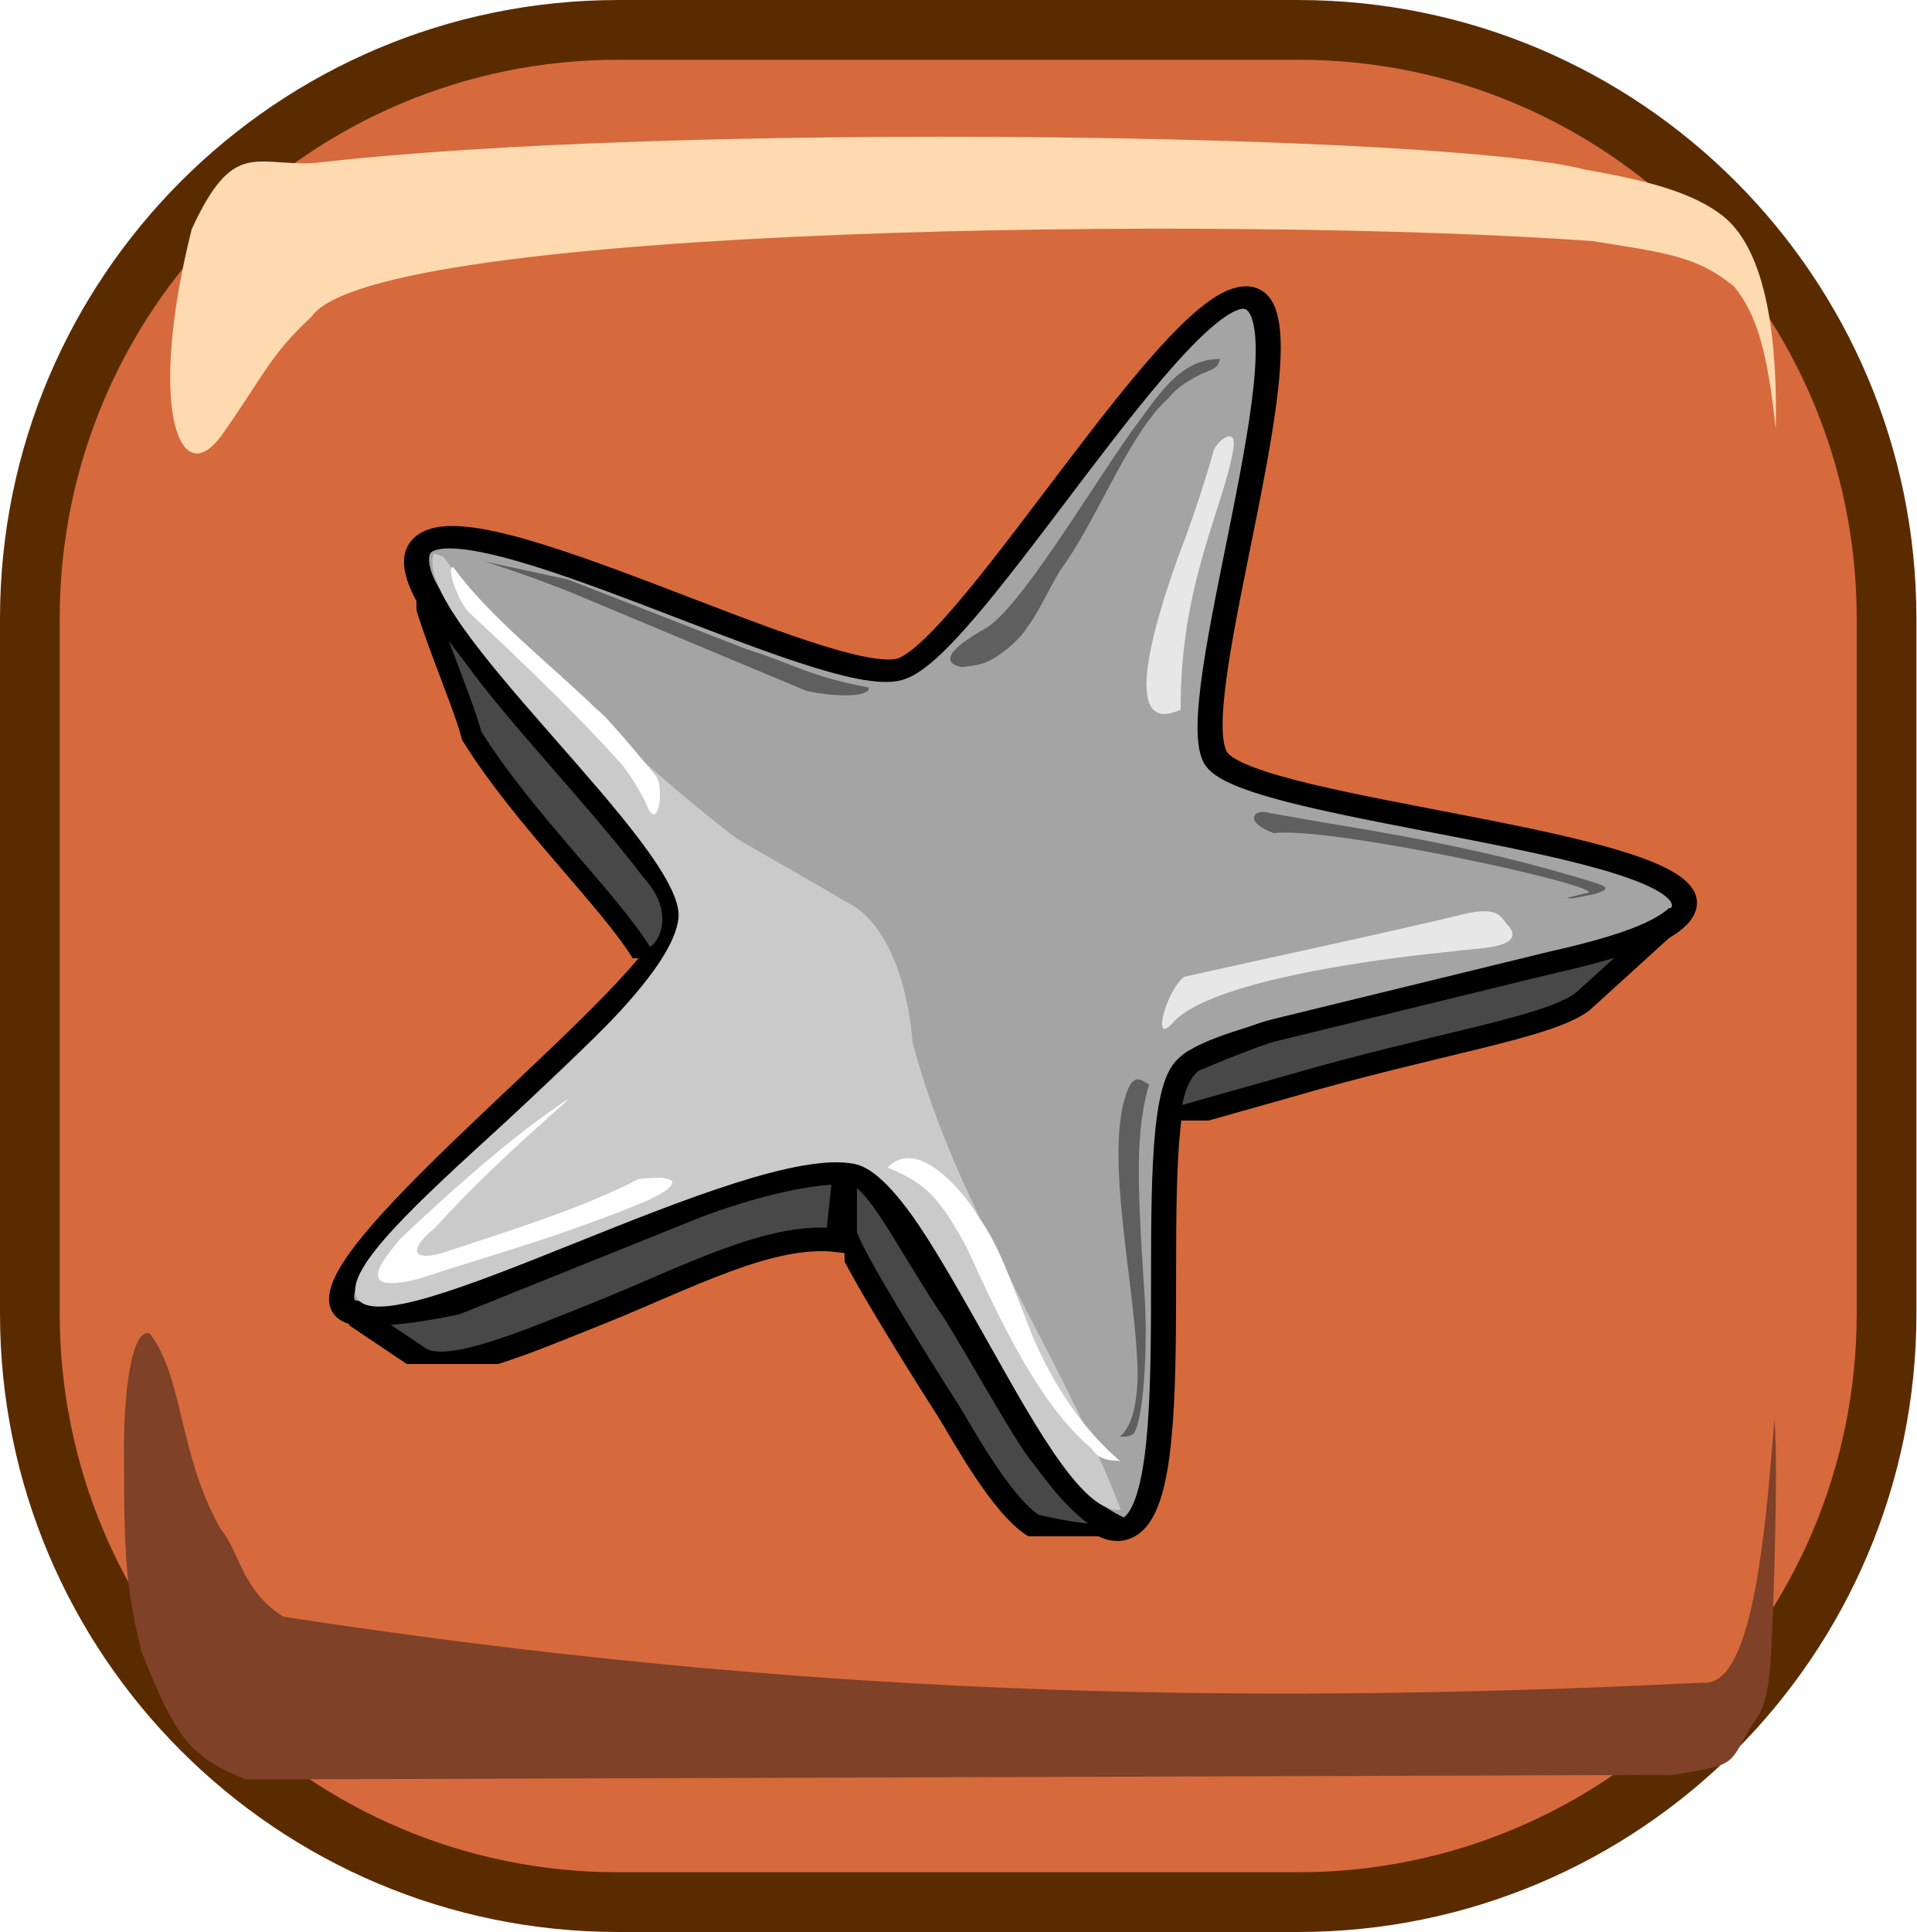
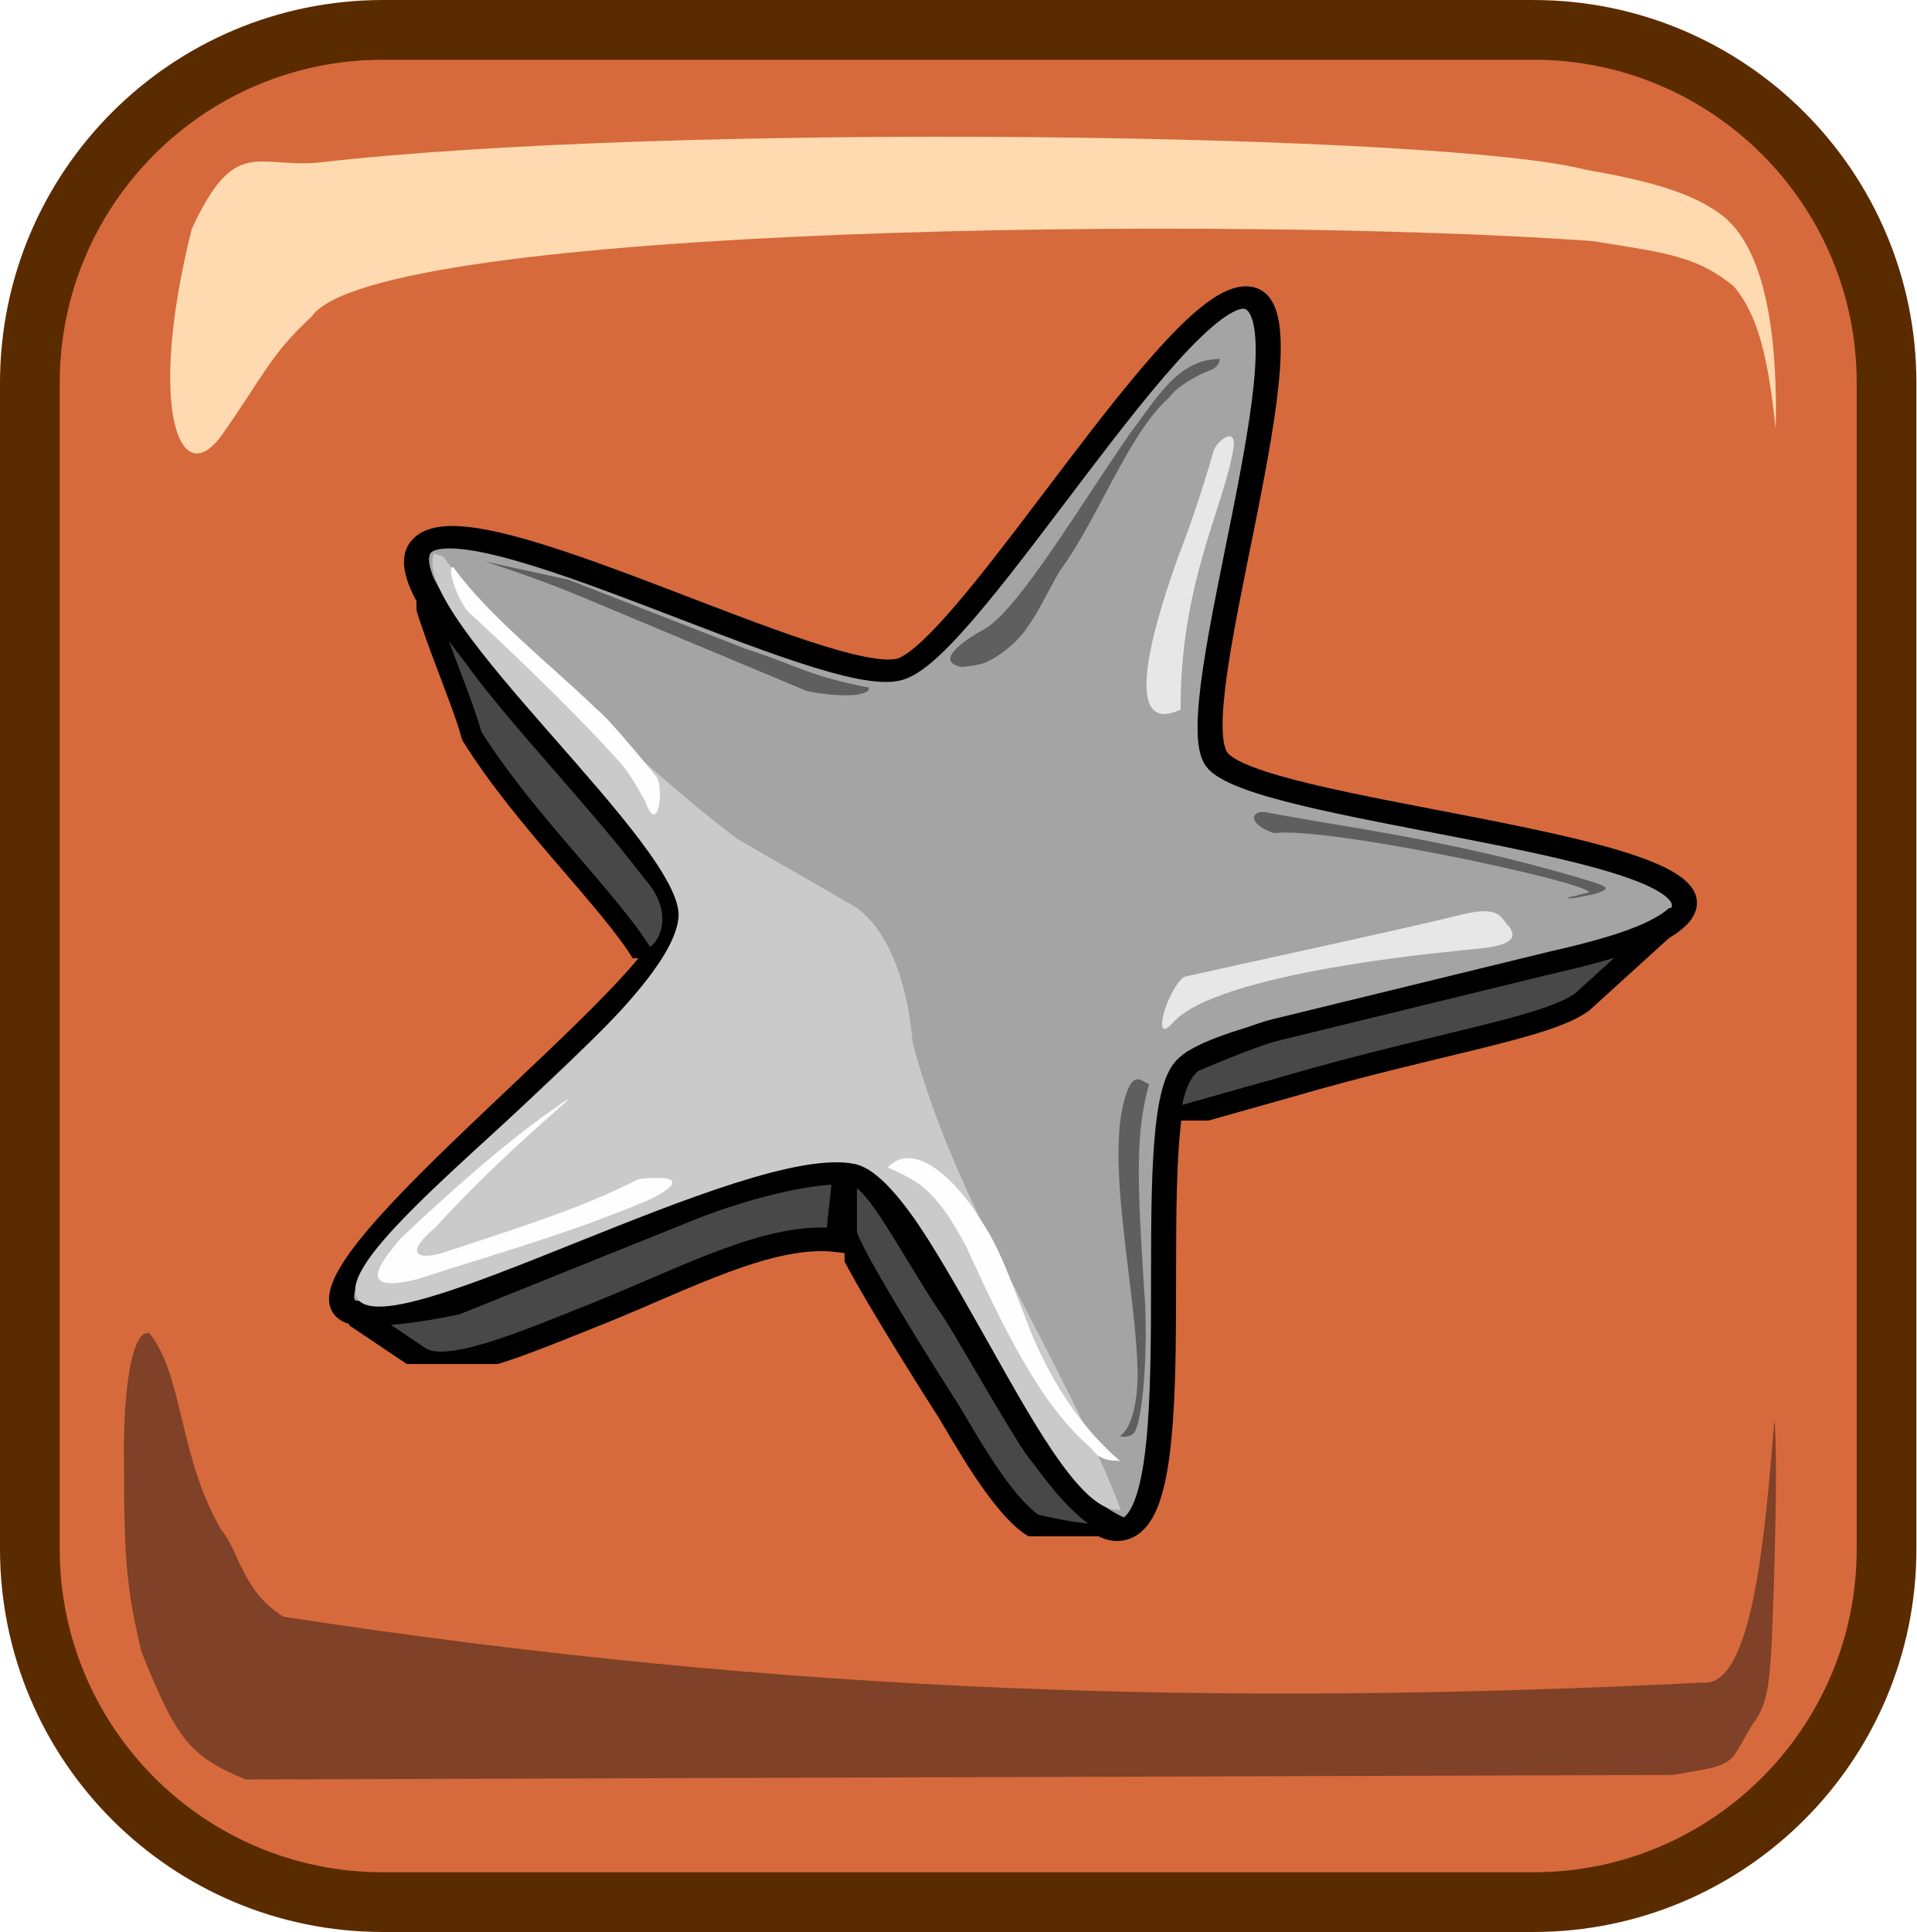
- <svg xmlns="http://www.w3.org/2000/svg" version="1.1" width="51.019" height="51.425" id="svg4185">
+ <svg xmlns="http://www.w3.org/2000/svg" version="1.1" width="85.035" height="85.711" id="svg4185">
  <defs id="defs4187">
-     <filter x="0" y="0" width="1" height="1" color-interpolation-filters="sRGB" id="filter4957">
-       <feColorMatrix values="0" type="saturate" id="feColorMatrix4959" />
+     <filter x="0" y="0" width="1" height="1" color-interpolation-filters="sRGB" id="filter4957-6">
+       <feColorMatrix values="0" type="saturate" id="feColorMatrix4959-0" />
    </filter>
  </defs>
-   <g transform="translate(-200.3398,-852.364)" id="layer1">
-     <g transform="matrix(0.5999828,0,0,0.5999828,187.6417,408.8601)" id="g4108">
-       <rect width="82.384" height="83.06" rx="26.111" ry="26.111" x="22.489" y="740.52" id="rect4852" style="fill:#d66a3d;fill-opacity:1;stroke:#5b2b00;stroke-width:2.65;stroke-miterlimit:4;stroke-opacity:1;stroke-dasharray:none" />
+   <g transform="translate(-191.7684,-849.5069)" id="layer1">
+     <g transform="translate(170.6043,110.3124)" id="g4108">
+       <rect width="82.384" height="83.06" rx="15.666" ry="15.666" x="22.489" y="740.52" id="rect4852" style="fill:#d66a3d;fill-opacity:1;stroke:#5b2b00;stroke-width:2.65;stroke-miterlimit:4;stroke-opacity:1;stroke-dasharray:none" />
      <path d="m 97.619,748.781 c -1.324,-1.034 -3.279,-1.566 -6.117,-2.061 -6.087,-1.604 -40.478,-2.137 -56.338,-0.299 -2.659,0.175 -3.626,-1.109 -5.493,2.937 -2,7.984 -0.526,11.797 1.374,9.084 1.793,-2.543 2.11,-3.51 3.945,-5.202 2.807,-4.086 41.106,-4.485 56.812,-3.353 3.351,0.527 4.673,0.69 6.294,2.008 1.061,1.266 1.508,3.062 1.861,6.331 0.117,-5.951 -1.066,-8.427 -2.34,-9.445 z" id="path4854" style="fill:#ffdab0;fill-opacity:1;stroke:none" />
      <path d="m 30.975,807.057 c 0.807,0.938 0.916,2.709 2.763,3.861 22.547,3.462 41.749,3.974 62.969,2.924 2.221,0.24 2.773,-6.526 3.191,-11.679 0.139,1.765 0.034,5.131 -0.026,7.396 -0.143,3.897 -0.136,5.12 -0.951,6.142 -1.112,1.817 -0.577,1.756 -3.542,2.236 l -63.308,0.202 c -2.538,-1.034 -3.09,-1.851 -4.63,-5.667 -0.639,-2.685 -0.782,-3.97 -0.774,-8.525 -0.047,-3.042 0.356,-5.857 1.14,-5.596 1.511,1.942 1.279,5.438 3.168,8.707 z" id="path4856" style="fill:#7f4127;fill-opacity:1;stroke:none" />
-       <path d="m 226.649,164.29 c -10.091,13.306 10.366,114.317 -5.619,119.15 -15.985,4.833 -54.917,-90.594 -70.69,-96.079 C 134.569,181.874 44.823,232.545 35.287,218.836 25.751,205.127 104.476,138.612 104.819,121.916 105.163,105.22 29.239,35.525 39.33,22.219 49.422,8.914 137.009,63.232 152.993,58.399 c 15.985,-4.833 58.807,-98.578 74.58,-93.092 15.773,5.486 -8.821,105.571 0.715,119.28 9.536,13.709 111.925,25.467 111.582,42.163 -0.343,16.696 -103.13,24.234 -113.221,37.54 z" transform="matrix(0.1911414,-0.00661278,-0.01351249,0.1714787,32.6505,759.8792)" id="path3654-3-1" style="fill:#74bb4c;fill-opacity:1;stroke:#000000;stroke-width:5.8;stroke-miterlimit:4;stroke-opacity:1;stroke-dasharray:none;filter:url(#filter4957)" />
-       <path d="m 507.255,948.915 c 0.904,-0.158 1.889,2.035 3.415,4.35 0.408,0.505 2.64,4.568 3.129,5.073 0.718,0.962 1.496,1.994 2.686,2.467 -0.415,0.433 -2.098,0.061 -2.962,-0.135 -1.079,-0.68 -2.328,-2.991 -2.839,-3.821 -0.59,-0.911 -3.428,-5.41 -3.428,-5.912 l -1.2e-4,-2.022 z" transform="matrix(1.336031,0,0,1.336031,-619.0465,-476.5993)" id="path3762-1" style="fill:#265436;fill-opacity:1;stroke:#000000;stroke-width:0.785;stroke-linecap:butt;stroke-linejoin:miter;stroke-miterlimit:4;stroke-opacity:1;stroke-dasharray:none;filter:url(#filter4957)" />
-       <path d="m 494.876,931.745 c -1.315,-1.659 -1.854,-2.902 -1.854,-2.902 0.222,1.555 1.495,4.298 1.833,5.593 1.734,2.785 4.578,5.463 5.667,7.252 0.357,0.586 1.88,-1.023 0.316,-2.753 -1.881,-2.467 -4.467,-5.104 -5.962,-7.19 l 2e-5,0 z" transform="matrix(1.336031,0,0,1.336031,-619.0465,-476.5993)" id="path3756-9" style="fill:#265436;fill-opacity:1;stroke:#000000;stroke-width:0.689;stroke-linecap:butt;stroke-linejoin:miter;stroke-miterlimit:4;stroke-opacity:1;stroke-dasharray:none;filter:url(#filter4957)" />
-       <path d="m 490.8,953.549 2.303,1.547 c 0.908,0.629 3.502,-0.501 6.029,-1.51 2.867,-1.152 5.653,-2.665 7.866,-2.398 l 0.241,-2.252 c -1.321,-0.019 -3.339,0.517 -4.924,1.123 l -7.973,3.208 c -1.233,0.263 -2.676,0.473 -3.542,0.283 z" transform="matrix(1.336031,0,0,1.336031,-619.0465,-476.5993)" id="path3758-84" style="fill:#265436;fill-opacity:1;stroke:#000000;stroke-width:0.785;stroke-linecap:butt;stroke-linejoin:miter;stroke-miterlimit:4;stroke-opacity:1;stroke-dasharray:none;filter:url(#filter4957)" />
-       <path d="m 518.008,947.203 c 0.082,-0.758 0.244,-1.534 0.784,-1.956 0,0 1.973,-0.851 2.731,-1.037 0.664,-0.163 9.204,-2.247 9.204,-2.247 3.248,-0.726 3.903,-1.266 4.43,-1.798 l -3.413,3.102 c -1.173,0.877 -4.865,1.384 -9.782,2.819 l -3.955,1.117 z" transform="matrix(1.336031,0,0,1.336031,-619.0465,-476.5993)" id="path3760-8" style="fill:#265436;fill-opacity:1;stroke:#000000;stroke-width:0.737;stroke-linecap:butt;stroke-linejoin:miter;stroke-miterlimit:4;stroke-opacity:1;stroke-dasharray:none;filter:url(#filter4957)" />
-       <path d="m 493.597,928.386 c -0.795,2.123 8.361,9.752 8.125,12.098 -0.332,3.293 -11.6,10.744 -10.684,12.599 0.908,1.837 12.909,-5.167 16.535,-4.429 2.618,0.533 6.473,11.808 8.839,11.481 -2,-5.219 -5.443,-9.935 -6.914,-15.511 -0.218,-2.519 -1.091,-4.164 -2.223,-4.682 -1.242,-0.741 -2.161,-1.238 -3.608,-2.086 -3.469,-2.626 -8.329,-7.369 -9.76,-9.374 l -0.309,-0.097 z" transform="matrix(1.336031,0,0,1.336031,-619.0465,-476.5993)" id="path3955-1" style="fill:#b4dc5f;fill-opacity:1;stroke:#000000;stroke-width:0;stroke-miterlimit:4;stroke-opacity:1;stroke-dasharray:none;filter:url(#filter4957)" />
-       <path d="m 520.153,924.892 c 0.114,-0.743 -0.509,-0.28 -0.651,0.052 -0.145,0.529 -0.653,2.208 -1.176,3.524 -2.282,6.362 -0.22,5.194 0.073,5.106 -0.024,-4.188 1.441,-6.733 1.754,-8.682 z" transform="matrix(1.336031,0,0,1.336031,-619.0465,-476.5993)" id="path3958-0" style="fill:#e2f287;fill-opacity:1;stroke:none;filter:url(#filter4957)" />
-       <path d="m 518.51,942.441 c -0.594,0.466 -1.098,2.353 -0.365,1.52 1.475,-1.678 9.297,-2.365 9.297,-2.365 0.647,-0.115 2.439,-0.063 1.866,-0.827 -0.277,-0.23 -0.225,-0.731 -1.581,-0.393 -1.864,0.466 -8.429,1.88 -9.217,2.065 z" transform="matrix(1.336031,0,0,1.336031,-619.0465,-476.5993)" id="path3960-3" style="fill:#e2f287;fill-opacity:1;stroke:none;filter:url(#filter4957)" />
-       <path d="m 519.712,921.925 c -1.387,-0.013 -2.098,1.29 -3.007,2.489 -1.579,2.278 -3.62,5.705 -4.746,6.433 -1.366,0.76 -1.48,1.181 -0.823,1.308 0.167,-0.025 0.583,-0.06 0.799,-0.159 0.662,-0.301 1.222,-0.893 1.359,-1.153 0.336,-0.41 0.716,-1.254 1.104,-1.9 1.245,-1.685 2.272,-4.536 3.597,-5.718 0.277,-0.351 0.614,-0.555 1.073,-0.794 0.132,-0.056 0.265,-0.112 0.397,-0.168 0.22,-0.135 0.2,-0.232 0.245,-0.339 z" transform="matrix(1.336031,0,0,1.336031,-619.0465,-476.5993)" id="path5408-04" style="fill:#4e6556;fill-opacity:1;stroke:none;filter:url(#filter4957)" />
-       <path d="m 521.491,937.67 c 1.742,-0.235 10.384,1.614 10.478,1.966 l -0.747,0.184 c 0.194,0.017 0.029,0.058 0.96,-0.139 0.524,-0.17 0.355,-0.238 -0.055,-0.377 -2.469,-0.759 -4.773,-1.271 -7.516,-1.743 -1.162,-0.191 -1.931,-0.325 -3.234,-0.556 -0.573,-0.181 -0.851,0.273 -0.019,0.61 l 0.132,0.054 z" transform="matrix(1.336031,0,0,1.336031,-619.0465,-476.5993)" id="path5426-4" style="fill:#4e6556;fill-opacity:1;stroke:none;filter:url(#filter4957)" />
-       <path d="m 497.507,946.878 c -1.565,1.089 -3.462,2.781 -5.045,4.281 -0.361,0.477 -1.716,1.898 0.595,1.318 2.474,-0.806 4.816,-1.437 7.531,-2.565 0.684,-0.283 1.781,-0.963 -0.184,-0.76 -1.879,0.968 -4.037,1.634 -6.458,2.436 -0.907,0.292 -1.343,0.037 -0.3,-0.823 2.549,-2.821 5.681,-5.192 3.861,-3.887 z" transform="matrix(1.336031,0,0,1.336031,-619.0465,-476.5993)" id="path5428-44" style="fill:#fdfff8;fill-opacity:1;stroke:none;filter:url(#filter4957)" />
-       <path d="m 500.613,936.605 c 0.429,1.216 0.642,-0.426 0.375,-0.812 0,0 -1.605,-1.977 -1.978,-2.235 -1.523,-1.478 -3.591,-3.087 -4.76,-4.713 -0.229,-0.092 0.035,0.906 0.476,1.458 0.932,0.866 3.253,3.028 4.944,4.898 0.329,0.325 0.652,0.874 0.942,1.404 z" transform="matrix(1.336031,0,0,1.336031,-619.0465,-476.5993)" id="path5430-76" style="fill:#fdfff8;fill-opacity:1;stroke:none;filter:url(#filter4957)" />
-       <path d="m 508.043,932.835 c 0.061,0.289 -0.94,0.35 -2.074,0.109 l -7.397,-3.093 c -0.884,-0.374 -1.948,-0.771 -3.282,-1.202 l 2.767,0.601 5.902,2.302 c 1.656,0.527 2.114,0.913 4.085,1.282 z" transform="matrix(1.336031,0,0,1.336031,-619.0465,-476.5993)" id="path5432-3" style="fill:#4e6556;fill-opacity:1;stroke:none;filter:url(#filter4957)" />
-       <path d="m 508.669,948.772 c 1.045,-1.087 2.64,0.972 3.03,1.657 0.705,0.988 1.076,2.182 1.521,3.272 1.368,3.775 3.611,5.07 3.12,4.808 -0.352,0.002 -0.679,-0.06 -0.905,-0.411 -1.728,-1.455 -3.007,-4.187 -4.141,-6.668 -0.973,-1.817 -1.483,-2.169 -2.625,-2.657 z" transform="matrix(1.336031,0,0,1.336031,-619.0465,-476.5993)" id="path5434-1" style="fill:#fdfff8;fill-opacity:1;stroke:none;filter:url(#filter4957)" />
-       <path d="m 516.36,957.686 c 0.208,0.078 0.483,-0.029 0.516,-0.139 0.324,-0.61 0.446,-3.21 0.307,-4.78 -0.231,-3.585 -0.282,-5.209 0.171,-6.769 -0.158,-0.002 -0.438,-0.444 -0.703,0.172 -0.864,2.097 0.316,6.732 0.32,9.578 -0.03,0.97 -0.222,1.665 -0.576,1.937 l -0.034,0 2e-5,0 z" transform="matrix(1.336031,0,0,1.336031,-619.0465,-476.5993)" id="path5436-7" style="fill:#4e6556;fill-opacity:1;stroke:none;filter:url(#filter4957)" />
+       <path d="m 226.649,164.29 c -10.091,13.306 10.366,114.317 -5.619,119.15 -15.985,4.833 -54.917,-90.594 -70.69,-96.079 C 134.569,181.874 44.823,232.545 35.287,218.836 25.751,205.127 104.476,138.612 104.819,121.916 105.163,105.22 29.239,35.525 39.33,22.219 49.422,8.914 137.009,63.232 152.993,58.399 c 15.985,-4.833 58.807,-98.578 74.58,-93.092 15.773,5.486 -8.821,105.571 0.715,119.28 9.536,13.709 111.925,25.467 111.582,42.163 -0.343,16.696 -103.13,24.234 -113.221,37.54 z" transform="matrix(0.1911414,-0.00661278,-0.01351249,0.1714787,32.6505,759.8792)" id="path3654-3-1" style="fill:#74bb4c;fill-opacity:1;stroke:#000000;stroke-width:5.8;stroke-miterlimit:4;stroke-opacity:1;stroke-dasharray:none;filter:url(#filter4957-6)" />
+       <path d="m 507.255,948.915 c 0.904,-0.158 1.889,2.035 3.415,4.35 0.408,0.505 2.64,4.568 3.129,5.073 0.718,0.962 1.496,1.994 2.686,2.467 -0.415,0.433 -2.098,0.061 -2.962,-0.135 -1.079,-0.68 -2.328,-2.991 -2.839,-3.821 -0.59,-0.911 -3.428,-5.41 -3.428,-5.912 l -1.2e-4,-2.022 z" transform="matrix(1.336031,0,0,1.336031,-619.0465,-476.5993)" id="path3762-1" style="fill:#265436;fill-opacity:1;stroke:#000000;stroke-width:0.785;stroke-linecap:butt;stroke-linejoin:miter;stroke-miterlimit:4;stroke-opacity:1;stroke-dasharray:none;filter:url(#filter4957-6)" />
+       <path d="m 494.876,931.745 c -1.315,-1.659 -1.854,-2.902 -1.854,-2.902 0.222,1.555 1.495,4.298 1.833,5.593 1.734,2.785 4.578,5.463 5.667,7.252 0.357,0.586 1.88,-1.023 0.316,-2.753 -1.881,-2.467 -4.467,-5.104 -5.962,-7.19 l 2e-5,0 z" transform="matrix(1.336031,0,0,1.336031,-619.0465,-476.5993)" id="path3756-9" style="fill:#265436;fill-opacity:1;stroke:#000000;stroke-width:0.689;stroke-linecap:butt;stroke-linejoin:miter;stroke-miterlimit:4;stroke-opacity:1;stroke-dasharray:none;filter:url(#filter4957-6)" />
+       <path d="m 490.8,953.549 2.303,1.547 c 0.908,0.629 3.502,-0.501 6.029,-1.51 2.867,-1.152 5.653,-2.665 7.866,-2.398 l 0.241,-2.252 c -1.321,-0.019 -3.339,0.517 -4.924,1.123 l -7.973,3.208 c -1.233,0.263 -2.676,0.473 -3.542,0.283 z" transform="matrix(1.336031,0,0,1.336031,-619.0465,-476.5993)" id="path3758-84" style="fill:#265436;fill-opacity:1;stroke:#000000;stroke-width:0.785;stroke-linecap:butt;stroke-linejoin:miter;stroke-miterlimit:4;stroke-opacity:1;stroke-dasharray:none;filter:url(#filter4957-6)" />
+       <path d="m 518.008,947.203 c 0.082,-0.758 0.244,-1.534 0.784,-1.956 0,0 1.973,-0.851 2.731,-1.037 0.664,-0.163 9.204,-2.247 9.204,-2.247 3.248,-0.726 3.903,-1.266 4.43,-1.798 l -3.413,3.102 c -1.173,0.877 -4.865,1.384 -9.782,2.819 l -3.955,1.117 z" transform="matrix(1.336031,0,0,1.336031,-619.0465,-476.5993)" id="path3760-8" style="fill:#265436;fill-opacity:1;stroke:#000000;stroke-width:0.737;stroke-linecap:butt;stroke-linejoin:miter;stroke-miterlimit:4;stroke-opacity:1;stroke-dasharray:none;filter:url(#filter4957-6)" />
+       <path d="m 493.597,928.386 c -0.795,2.123 8.361,9.752 8.125,12.098 -0.332,3.293 -11.6,10.744 -10.684,12.599 0.908,1.837 12.909,-5.167 16.535,-4.429 2.618,0.533 6.473,11.808 8.839,11.481 -2,-5.219 -5.443,-9.935 -6.914,-15.511 -0.218,-2.519 -1.091,-4.164 -2.223,-4.682 -1.242,-0.741 -2.161,-1.238 -3.608,-2.086 -3.469,-2.626 -8.329,-7.369 -9.76,-9.374 l -0.309,-0.097 z" transform="matrix(1.336031,0,0,1.336031,-619.0465,-476.5993)" id="path3955-1" style="fill:#b4dc5f;fill-opacity:1;stroke:#000000;stroke-width:0;stroke-miterlimit:4;stroke-opacity:1;stroke-dasharray:none;filter:url(#filter4957-6)" />
+       <path d="m 520.153,924.892 c 0.114,-0.743 -0.509,-0.28 -0.651,0.052 -0.145,0.529 -0.653,2.208 -1.176,3.524 -2.282,6.362 -0.22,5.194 0.073,5.106 -0.024,-4.188 1.441,-6.733 1.754,-8.682 z" transform="matrix(1.336031,0,0,1.336031,-619.0465,-476.5993)" id="path3958-0" style="fill:#e2f287;fill-opacity:1;stroke:none;filter:url(#filter4957-6)" />
+       <path d="m 518.51,942.441 c -0.594,0.466 -1.098,2.353 -0.365,1.52 1.475,-1.678 9.297,-2.365 9.297,-2.365 0.647,-0.115 2.439,-0.063 1.866,-0.827 -0.277,-0.23 -0.225,-0.731 -1.581,-0.393 -1.864,0.466 -8.429,1.88 -9.217,2.065 z" transform="matrix(1.336031,0,0,1.336031,-619.0465,-476.5993)" id="path3960-3" style="fill:#e2f287;fill-opacity:1;stroke:none;filter:url(#filter4957-6)" />
+       <path d="m 519.712,921.925 c -1.387,-0.013 -2.098,1.29 -3.007,2.489 -1.579,2.278 -3.62,5.705 -4.746,6.433 -1.366,0.76 -1.48,1.181 -0.823,1.308 0.167,-0.025 0.583,-0.06 0.799,-0.159 0.662,-0.301 1.222,-0.893 1.359,-1.153 0.336,-0.41 0.716,-1.254 1.104,-1.9 1.245,-1.685 2.272,-4.536 3.597,-5.718 0.277,-0.351 0.614,-0.555 1.073,-0.794 0.132,-0.056 0.265,-0.112 0.397,-0.168 0.22,-0.135 0.2,-0.232 0.245,-0.339 z" transform="matrix(1.336031,0,0,1.336031,-619.0465,-476.5993)" id="path5408-04" style="fill:#4e6556;fill-opacity:1;stroke:none;filter:url(#filter4957-6)" />
+       <path d="m 521.491,937.67 c 1.742,-0.235 10.384,1.614 10.478,1.966 l -0.747,0.184 c 0.194,0.017 0.029,0.058 0.96,-0.139 0.524,-0.17 0.355,-0.238 -0.055,-0.377 -2.469,-0.759 -4.773,-1.271 -7.516,-1.743 -1.162,-0.191 -1.931,-0.325 -3.234,-0.556 -0.573,-0.181 -0.851,0.273 -0.019,0.61 l 0.132,0.054 z" transform="matrix(1.336031,0,0,1.336031,-619.0465,-476.5993)" id="path5426-4" style="fill:#4e6556;fill-opacity:1;stroke:none;filter:url(#filter4957-6)" />
+       <path d="m 497.507,946.878 c -1.565,1.089 -3.462,2.781 -5.045,4.281 -0.361,0.477 -1.716,1.898 0.595,1.318 2.474,-0.806 4.816,-1.437 7.531,-2.565 0.684,-0.283 1.781,-0.963 -0.184,-0.76 -1.879,0.968 -4.037,1.634 -6.458,2.436 -0.907,0.292 -1.343,0.037 -0.3,-0.823 2.549,-2.821 5.681,-5.192 3.861,-3.887 z" transform="matrix(1.336031,0,0,1.336031,-619.0465,-476.5993)" id="path5428-44" style="fill:#fdfff8;fill-opacity:1;stroke:none;filter:url(#filter4957-6)" />
+       <path d="m 500.613,936.605 c 0.429,1.216 0.642,-0.426 0.375,-0.812 0,0 -1.605,-1.977 -1.978,-2.235 -1.523,-1.478 -3.591,-3.087 -4.76,-4.713 -0.229,-0.092 0.035,0.906 0.476,1.458 0.932,0.866 3.253,3.028 4.944,4.898 0.329,0.325 0.652,0.874 0.942,1.404 z" transform="matrix(1.336031,0,0,1.336031,-619.0465,-476.5993)" id="path5430-76" style="fill:#fdfff8;fill-opacity:1;stroke:none;filter:url(#filter4957-6)" />
+       <path d="m 508.043,932.835 c 0.061,0.289 -0.94,0.35 -2.074,0.109 l -7.397,-3.093 c -0.884,-0.374 -1.948,-0.771 -3.282,-1.202 l 2.767,0.601 5.902,2.302 c 1.656,0.527 2.114,0.913 4.085,1.282 z" transform="matrix(1.336031,0,0,1.336031,-619.0465,-476.5993)" id="path5432-3" style="fill:#4e6556;fill-opacity:1;stroke:none;filter:url(#filter4957-6)" />
+       <path d="m 508.669,948.772 c 1.045,-1.087 2.64,0.972 3.03,1.657 0.705,0.988 1.076,2.182 1.521,3.272 1.368,3.775 3.611,5.07 3.12,4.808 -0.352,0.002 -0.679,-0.06 -0.905,-0.411 -1.728,-1.455 -3.007,-4.187 -4.141,-6.668 -0.973,-1.817 -1.483,-2.169 -2.625,-2.657 z" transform="matrix(1.336031,0,0,1.336031,-619.0465,-476.5993)" id="path5434-1" style="fill:#fdfff8;fill-opacity:1;stroke:none;filter:url(#filter4957-6)" />
+       <path d="m 516.36,957.686 c 0.208,0.078 0.483,-0.029 0.516,-0.139 0.324,-0.61 0.446,-3.21 0.307,-4.78 -0.231,-3.585 -0.282,-5.209 0.171,-6.769 -0.158,-0.002 -0.438,-0.444 -0.703,0.172 -0.864,2.097 0.316,6.732 0.32,9.578 -0.03,0.97 -0.222,1.665 -0.576,1.937 l -0.034,0 2e-5,0 z" transform="matrix(1.336031,0,0,1.336031,-619.0465,-476.5993)" id="path5436-7" style="fill:#4e6556;fill-opacity:1;stroke:none;filter:url(#filter4957-6)" />
    </g>
  </g>
</svg>
